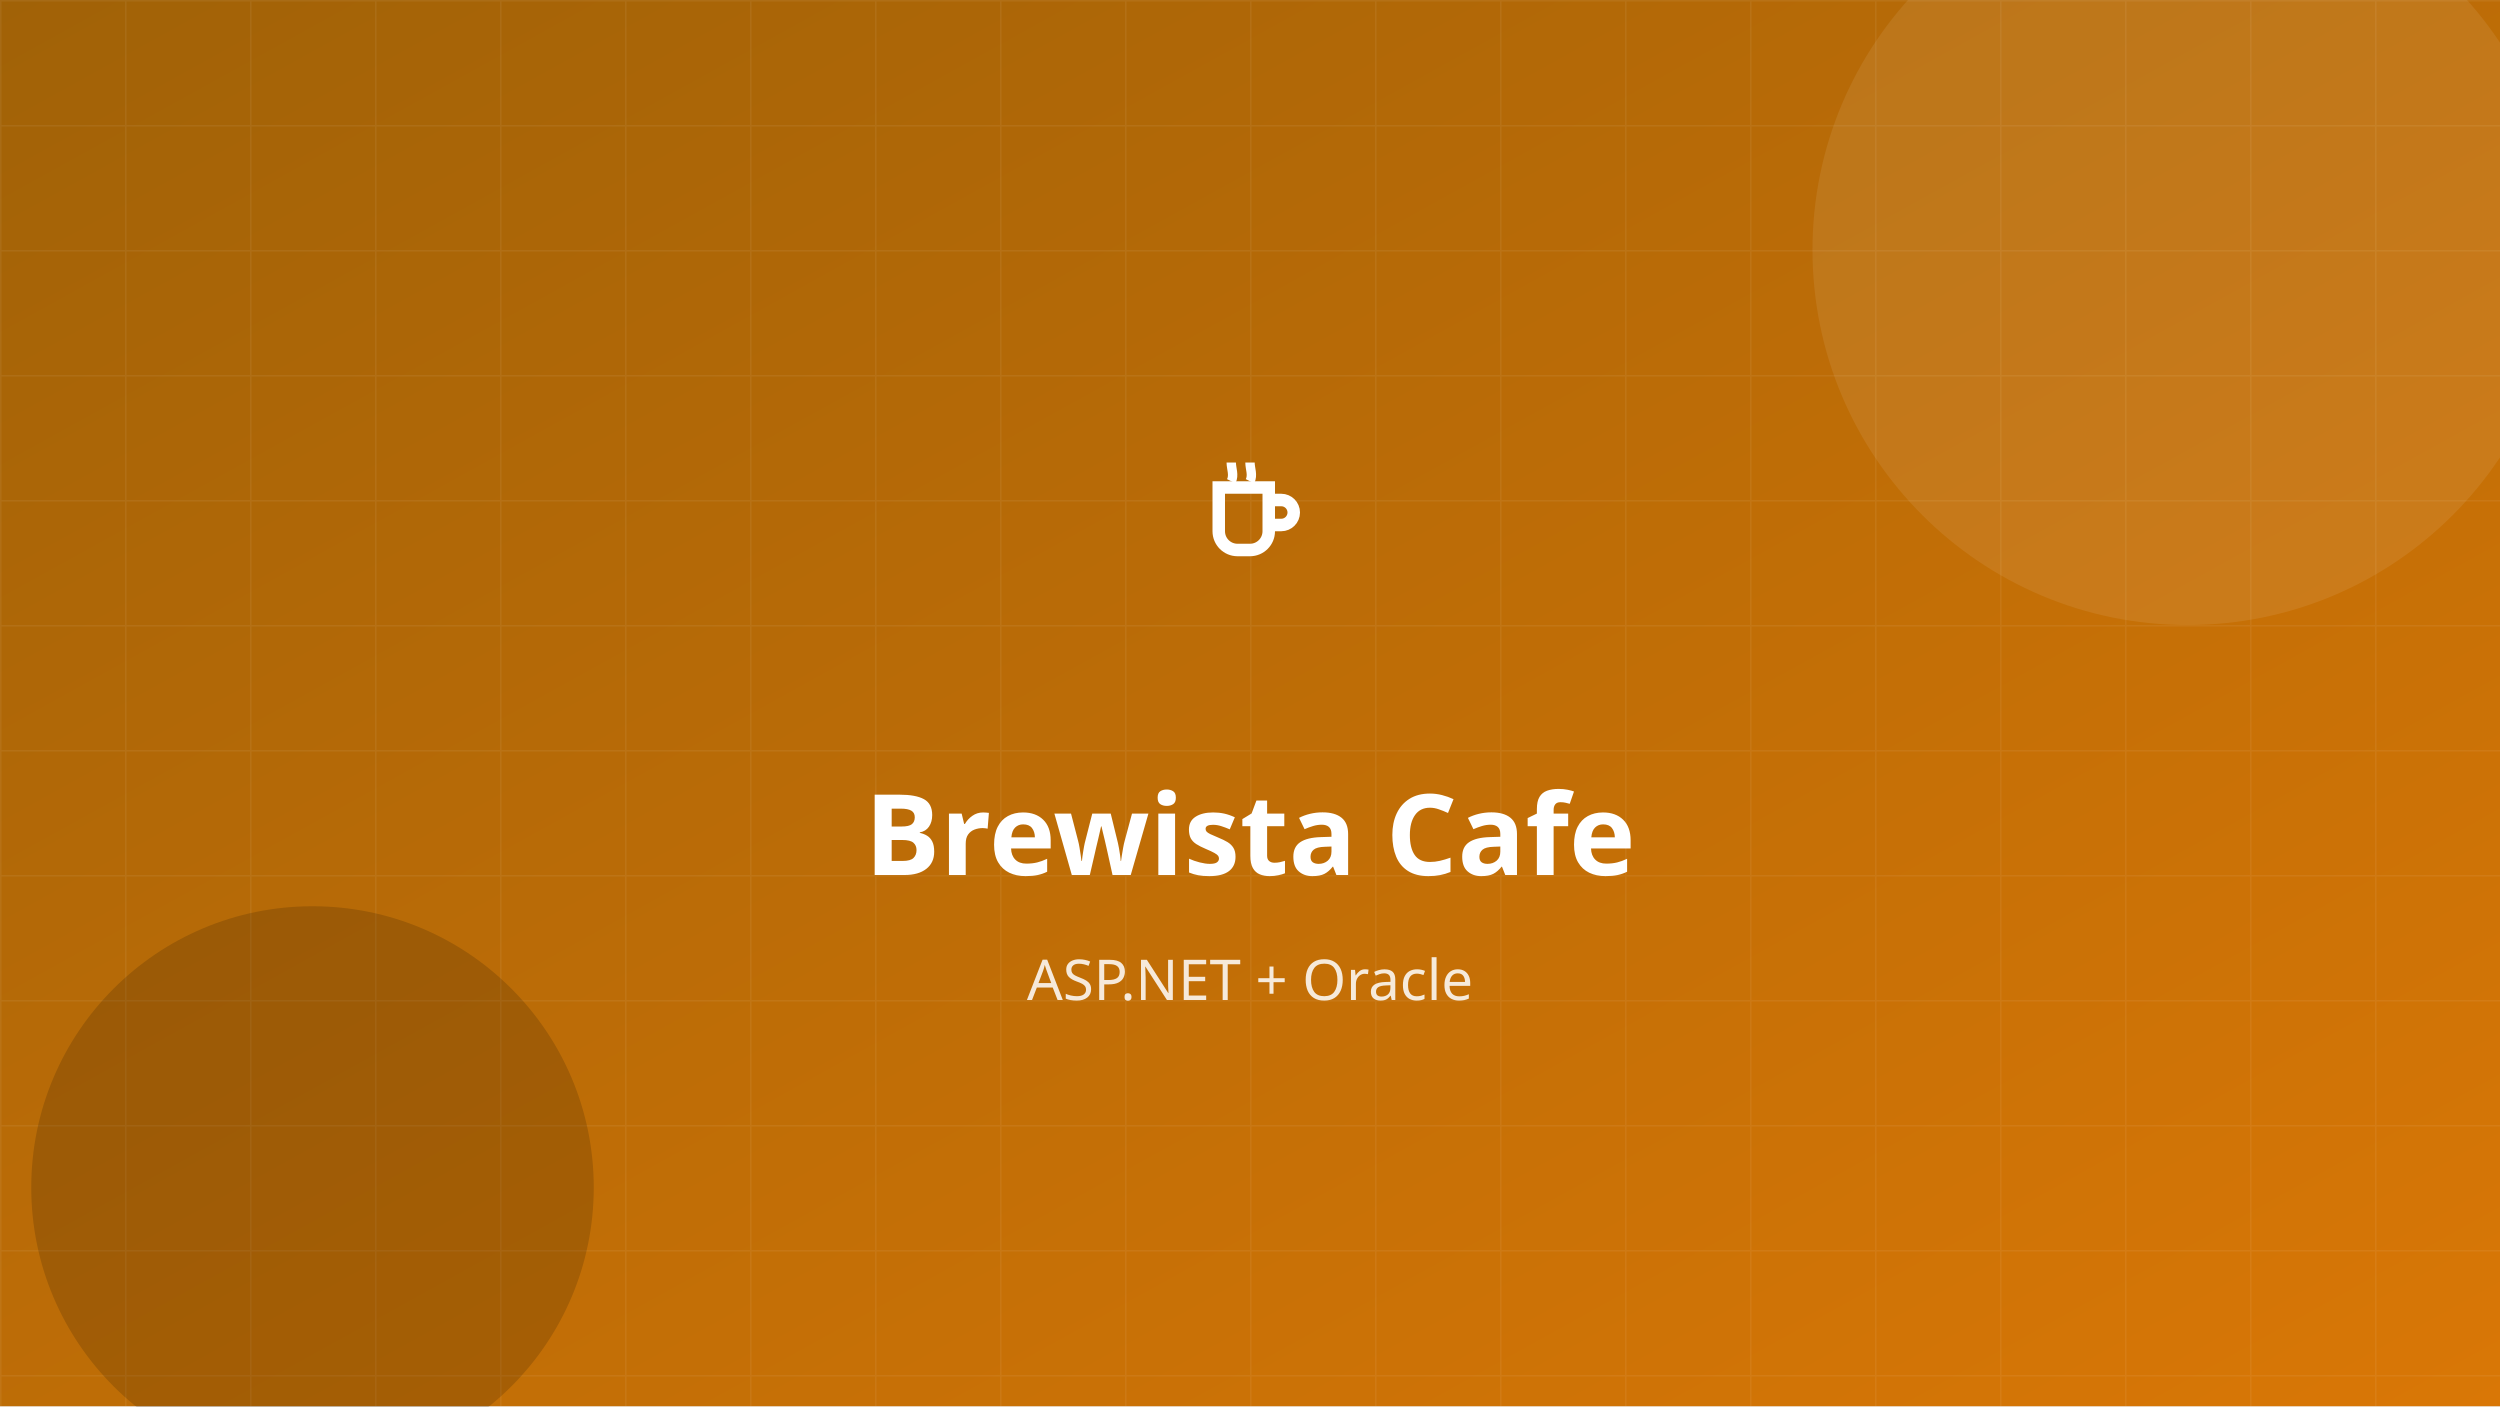
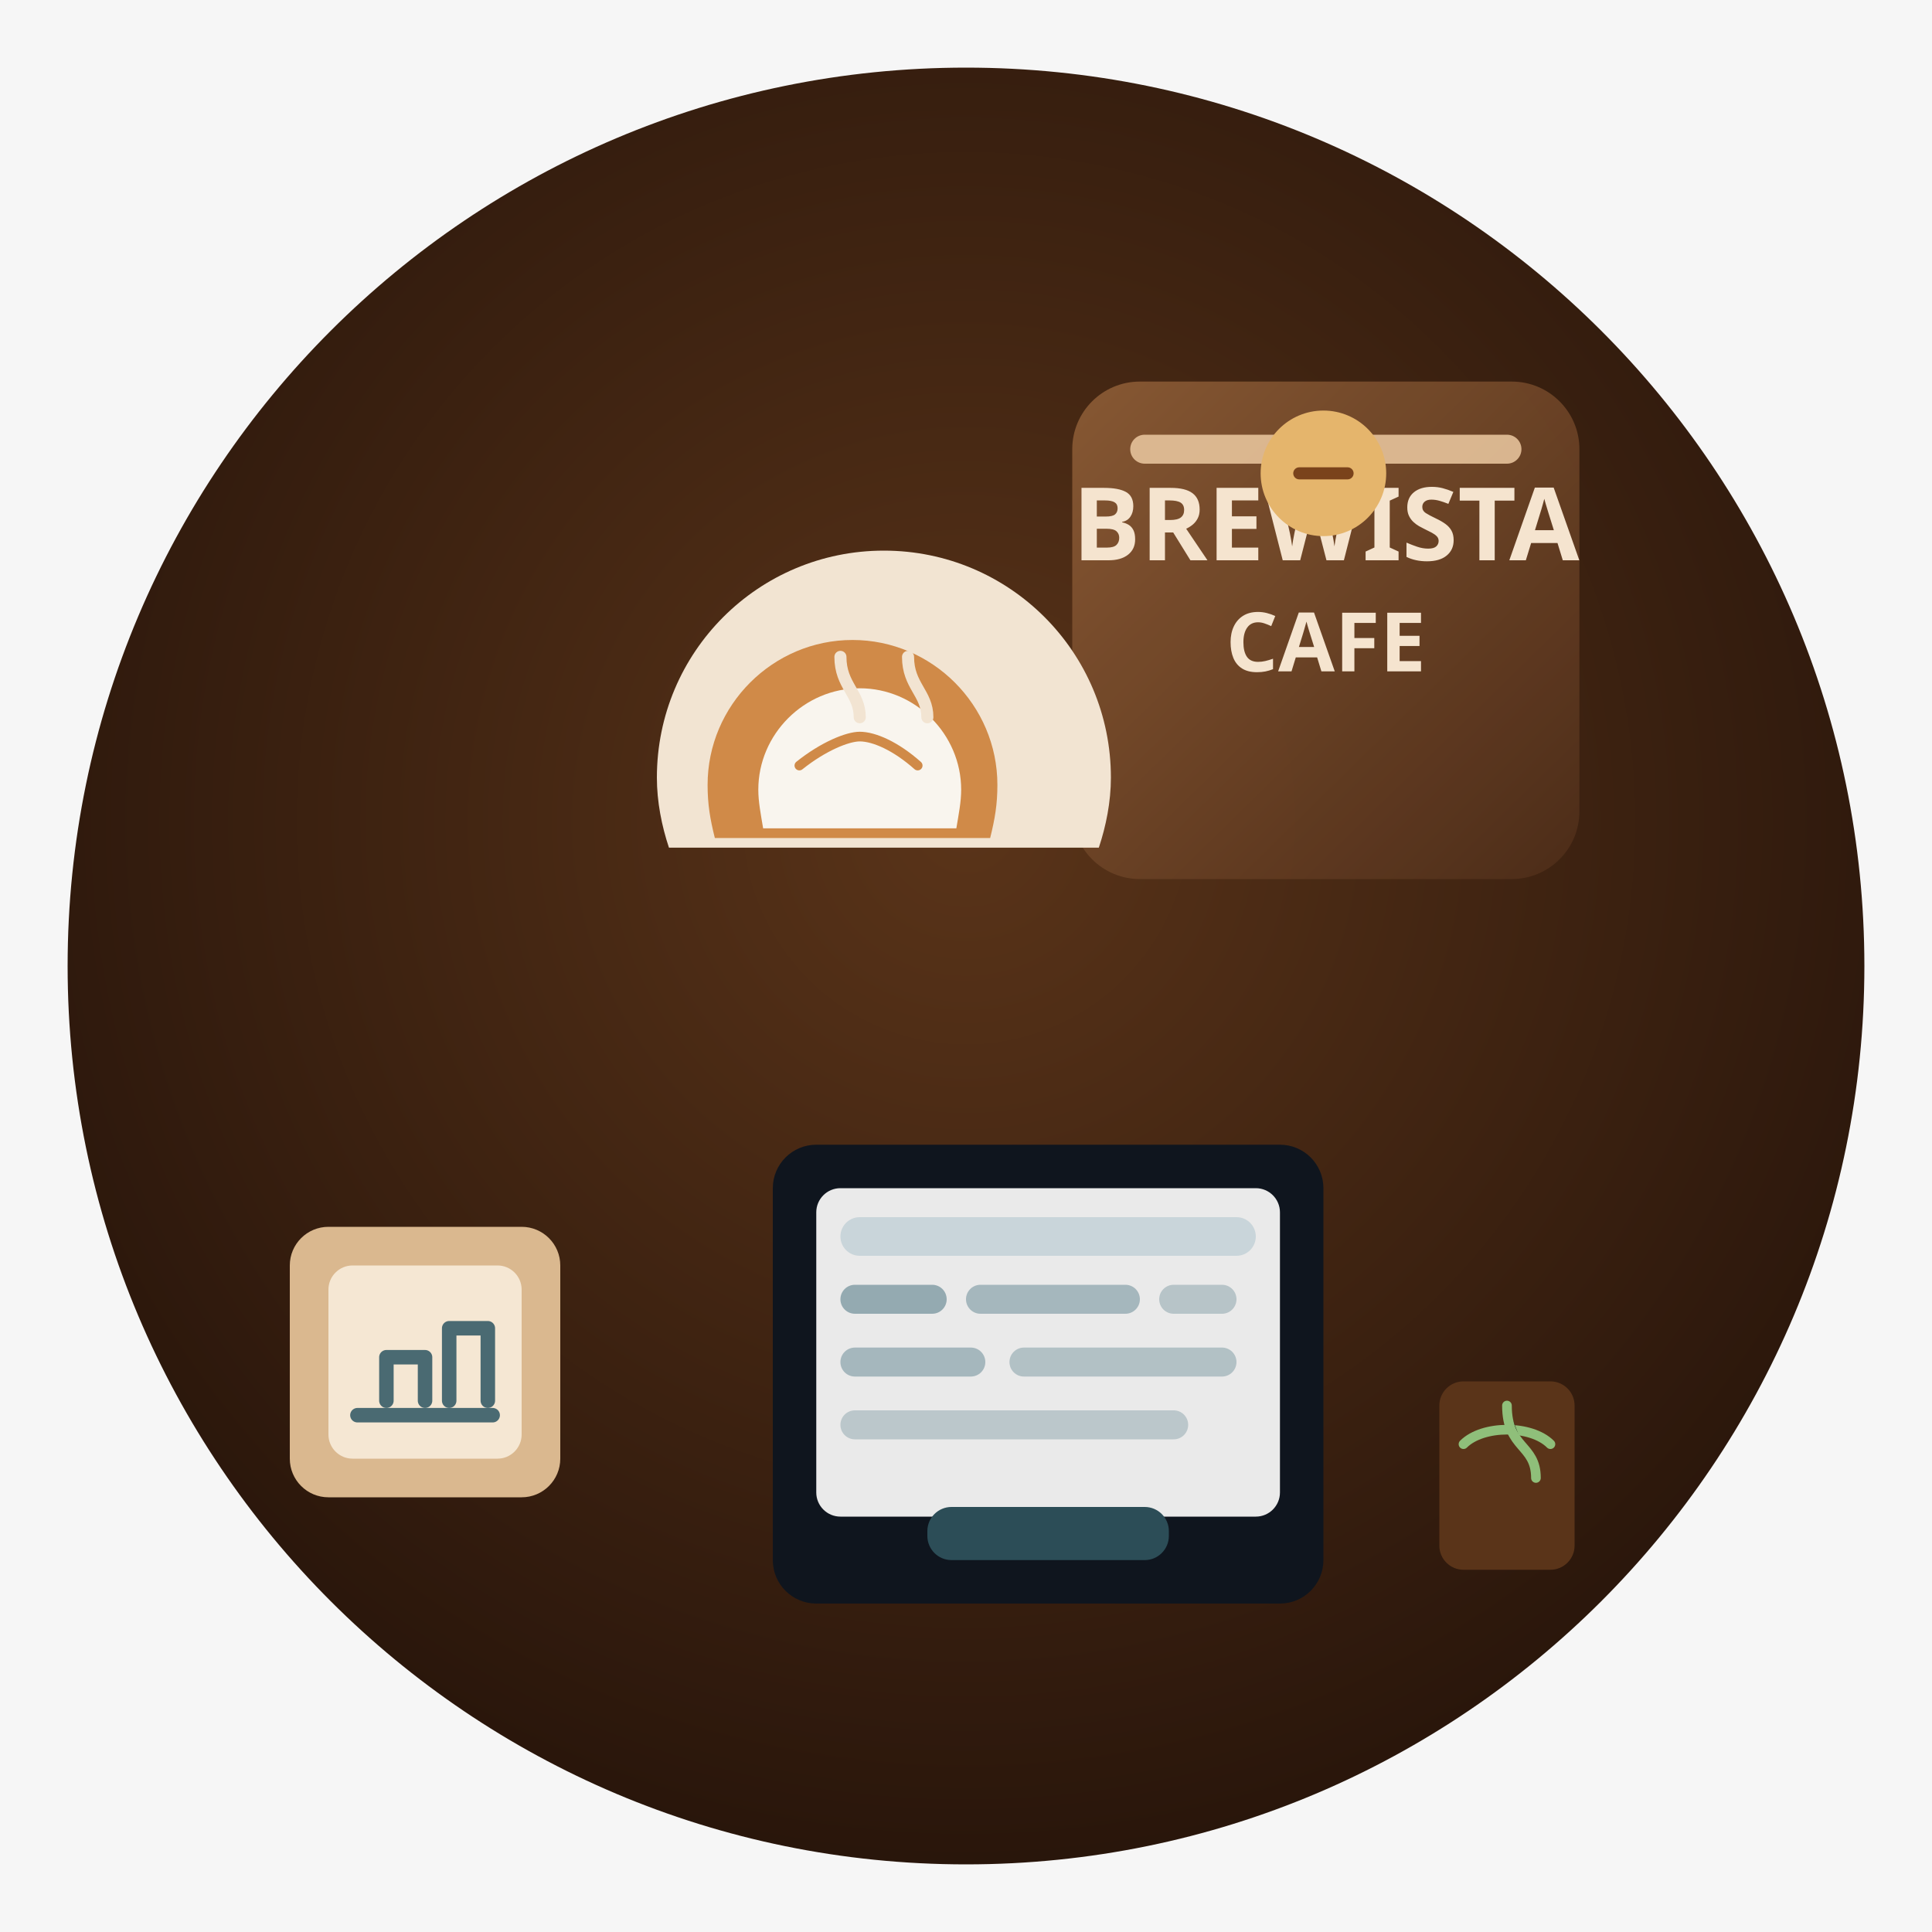
- <svg xmlns="http://www.w3.org/2000/svg" width="800" height="450" viewBox="0 0 800 450">
+ <svg xmlns="http://www.w3.org/2000/svg" width="800" height="800" viewBox="0 0 800 800">
  <defs>
-     <linearGradient id="g" x1="0%" y1="0%" x2="100%" y2="100%">
-       <stop offset="0%" style="stop-color:#A16207" />
-       <stop offset="100%" style="stop-color:#D97706" />
+     <radialGradient id="bg" cx="50%" cy="42%" r="74%">
+       <stop offset="0%" stop-color="#5A3419" />
+       <stop offset="100%" stop-color="#1B0D07" />
+     </radialGradient>
+     <linearGradient id="wood" x1="0%" y1="0%" x2="100%" y2="100%">
+       <stop offset="0%" stop-color="#8A5A34" />
+       <stop offset="100%" stop-color="#4D2C18" />
    </linearGradient>
-     <pattern id="grid" width="40" height="40" patternUnits="userSpaceOnUse">
-       <path d="M 40 0 L 0 0 0 40" fill="none" stroke="rgba(255,255,255,0.06)" stroke-width="1" />
-     </pattern>
  </defs>
-   <rect width="800" height="450" fill="url(#g)" />
-   <rect width="800" height="450" fill="url(#grid)" />
-   <circle cx="700" cy="80" r="120" fill="rgba(255,255,255,0.08)" />
-   <circle cx="100" cy="380" r="90" fill="rgba(0,0,0,0.15)" />
-   <g transform="translate(376, 140) scale(2)">
-     <path d="M7 8h8v7a3 3 0 01-3 3H10a3 3 0 01-3-3V8z" fill="none" stroke="white" stroke-width="2" />
-     <path d="M15 10h2a2 2 0 010 4h-2" stroke="white" stroke-width="2" fill="none" />
-     <path d="M9 4c0 1 .5 2 0 3M12 4c0 1 .5 2 0 3" stroke="white" stroke-width="1.5" />
+   <rect width="800" height="800" fill="#F6F6F6" />
+   <circle cx="400" cy="400" r="372" fill="url(#bg)" />
+   <g>
+     <rect x="444" y="158" width="210" height="206" rx="28" fill="url(#wood)" opacity="0.95" />
+     <rect x="468" y="180" width="162" height="12" rx="6" fill="#E6C29A" opacity="0.9" />
+     <text x="549" y="232" text-anchor="middle" font-family="system-ui,sans-serif" font-size="42" font-weight="900" fill="#F5E4CF">BREWISTA</text>
+     <text x="549" y="278" text-anchor="middle" font-family="system-ui,sans-serif" font-size="34" font-weight="800" fill="#F5E4CF">CAFE</text>
+     <circle cx="548" cy="196" r="26" fill="#E5B56C" />
+     <path d="M538 196h20" stroke="#7A431B" stroke-width="5" stroke-linecap="round" />
  </g>
-   <text x="400" y="280" text-anchor="middle" font-family="system-ui,sans-serif" font-size="36" font-weight="700" fill="white">Brewista Cafe</text>
-   <text x="400" y="320" text-anchor="middle" font-family="system-ui,sans-serif" font-size="18" fill="rgba(255,255,255,0.85)">ASP.NET + Oracle</text>
+   <g transform="translate(130 180)">
+     <path d="M142 142c0-52 42-94 94-94s94 42 94 94c0 10-2 20-5 29H147c-3-9-5-19-5-29z" fill="#F2E4D2" />
+     <path d="M163 145c0-33 27-60 60-60s60 27 60 60c0 8-1 14-3 22H166c-2-8-3-14-3-22z" fill="#D08A48" />
+     <path d="M184 147c0-23 19-42 42-42s42 19 42 42c0 5-1 10-2 16H186c-1-6-2-11-2-16z" fill="#F9F5EE" />
+     <path d="M201 137c10-8 20-12 25-12 6 0 15 4 24 12" fill="none" stroke="#D08A48" stroke-width="4" stroke-linecap="round" />
+     <path d="M218 92c0 12 8 15 8 25" stroke="#F2E4D2" stroke-width="5" stroke-linecap="round" />
+     <path d="M246 92c0 12 8 15 8 25" stroke="#F2E4D2" stroke-width="5" stroke-linecap="round" />
+   </g>
+   <g transform="translate(120 508)">
+     <rect x="0" y="0" width="112" height="112" rx="16" fill="#DAB88F" />
+     <rect x="16" y="16" width="80" height="80" rx="10" fill="#F5E7D3" />
+     <path d="M28 78h56" stroke="#4A6A72" stroke-width="6" stroke-linecap="round" />
+     <path d="M40 72V54h16v18M66 72V42h16v30" fill="none" stroke="#4A6A72" stroke-width="6" stroke-linecap="round" stroke-linejoin="round" />
+   </g>
+   <g transform="translate(320 474)">
+     <rect x="0" y="0" width="228" height="190" rx="18" fill="#0F151E" />
+     <rect x="18" y="18" width="192" height="136" rx="10" fill="#EAEAEA" />
+     <rect x="28" y="30" width="172" height="16" rx="8" fill="#C9D5DA" />
+     <rect x="28" y="58" width="44" height="12" rx="6" fill="#94AAB1" />
+     <rect x="80" y="58" width="72" height="12" rx="6" fill="#94AAB1" opacity="0.8" />
+     <rect x="160" y="58" width="32" height="12" rx="6" fill="#94AAB1" opacity="0.6" />
+     <rect x="28" y="84" width="60" height="12" rx="6" fill="#94AAB1" opacity="0.8" />
+     <rect x="98" y="84" width="94" height="12" rx="6" fill="#94AAB1" opacity="0.65" />
+     <rect x="28" y="110" width="144" height="12" rx="6" fill="#94AAB1" opacity="0.55" />
+     <rect x="64" y="150" width="100" height="22" rx="10" fill="#2C4D57" />
+   </g>
+   <g transform="translate(596 572)">
+     <rect x="0" y="0" width="56" height="78" rx="10" fill="#5A3419" />
+     <path d="M10 26c8-8 28-8 36 0" fill="none" stroke="#8FBF7A" stroke-width="4" stroke-linecap="round" />
+     <path d="M28 10c0 18 12 16 12 30" stroke="#8FBF7A" stroke-width="4" stroke-linecap="round" />
+   </g>
</svg>
